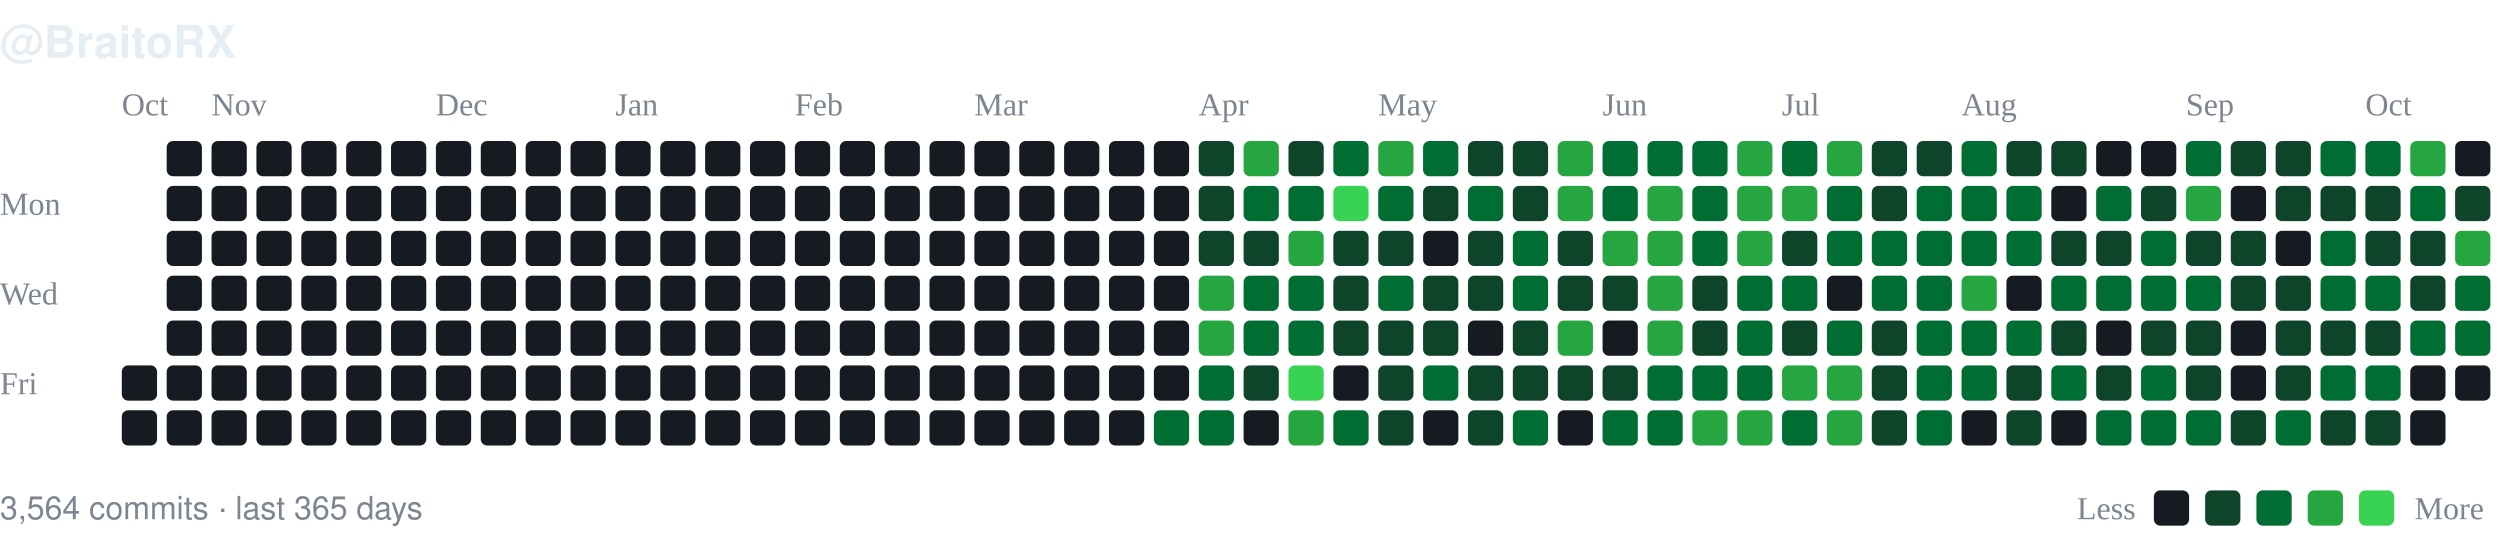
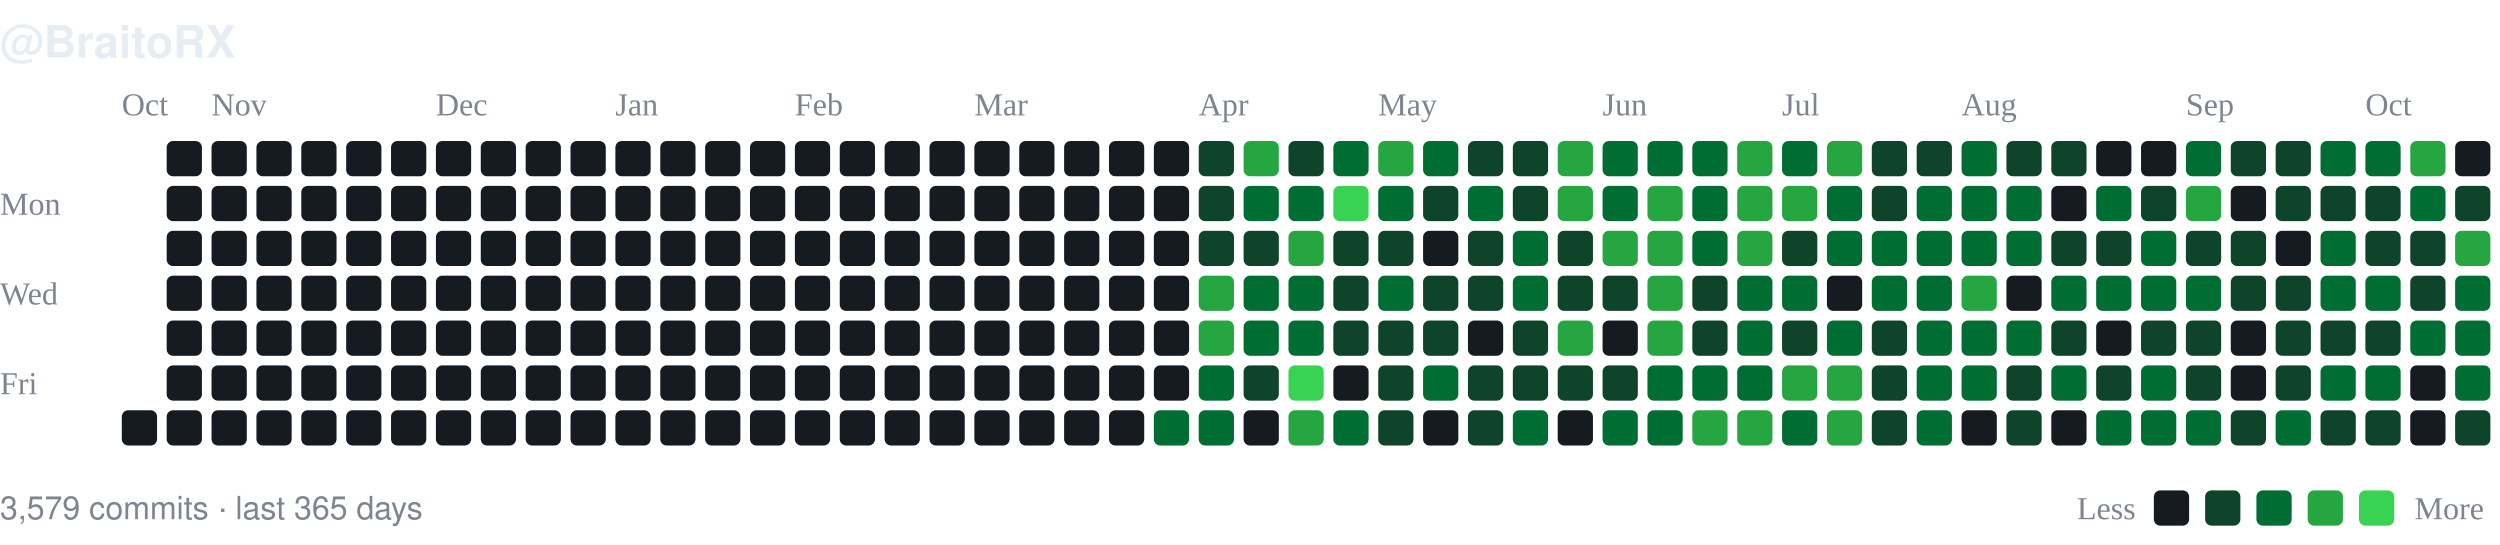
<svg xmlns="http://www.w3.org/2000/svg" width="780" height="170" viewBox="0 0 780 170" role="img">
  <text x="0" y="18" font-size="14" font-weight="600" fill="#e6edf3" font-family="ui-sans-serif,-apple-system,Segoe UI,Helvetica,Arial,sans-serif">@BraitoRX</text>
  <text x="0" y="67" font-size="10" fill="#7d8590">Mon</text>
  <text x="0" y="95" font-size="10" fill="#7d8590">Wed</text>
  <text x="0" y="123" font-size="10" fill="#7d8590">Fri</text>
  <text x="38" y="36" font-size="10" fill="#7d8590">Oct</text>
-   <rect x="38" y="114" width="11" height="11" rx="2" fill="#161b22" />
  <rect x="38" y="128" width="11" height="11" rx="2" fill="#161b22" />
  <rect x="52" y="44" width="11" height="11" rx="2" fill="#161b22" />
  <rect x="52" y="58" width="11" height="11" rx="2" fill="#161b22" />
  <rect x="52" y="72" width="11" height="11" rx="2" fill="#161b22" />
  <rect x="52" y="86" width="11" height="11" rx="2" fill="#161b22" />
  <rect x="52" y="100" width="11" height="11" rx="2" fill="#161b22" />
  <rect x="52" y="114" width="11" height="11" rx="2" fill="#161b22" />
  <rect x="52" y="128" width="11" height="11" rx="2" fill="#161b22" />
  <text x="66" y="36" font-size="10" fill="#7d8590">Nov</text>
  <rect x="66" y="44" width="11" height="11" rx="2" fill="#161b22" />
  <rect x="66" y="58" width="11" height="11" rx="2" fill="#161b22" />
  <rect x="66" y="72" width="11" height="11" rx="2" fill="#161b22" />
  <rect x="66" y="86" width="11" height="11" rx="2" fill="#161b22" />
  <rect x="66" y="100" width="11" height="11" rx="2" fill="#161b22" />
  <rect x="66" y="114" width="11" height="11" rx="2" fill="#161b22" />
  <rect x="66" y="128" width="11" height="11" rx="2" fill="#161b22" />
  <rect x="80" y="44" width="11" height="11" rx="2" fill="#161b22" />
  <rect x="80" y="58" width="11" height="11" rx="2" fill="#161b22" />
  <rect x="80" y="72" width="11" height="11" rx="2" fill="#161b22" />
  <rect x="80" y="86" width="11" height="11" rx="2" fill="#161b22" />
  <rect x="80" y="100" width="11" height="11" rx="2" fill="#161b22" />
  <rect x="80" y="114" width="11" height="11" rx="2" fill="#161b22" />
  <rect x="80" y="128" width="11" height="11" rx="2" fill="#161b22" />
  <rect x="94" y="44" width="11" height="11" rx="2" fill="#161b22" />
  <rect x="94" y="58" width="11" height="11" rx="2" fill="#161b22" />
  <rect x="94" y="72" width="11" height="11" rx="2" fill="#161b22" />
  <rect x="94" y="86" width="11" height="11" rx="2" fill="#161b22" />
  <rect x="94" y="100" width="11" height="11" rx="2" fill="#161b22" />
  <rect x="94" y="114" width="11" height="11" rx="2" fill="#161b22" />
  <rect x="94" y="128" width="11" height="11" rx="2" fill="#161b22" />
  <rect x="108" y="44" width="11" height="11" rx="2" fill="#161b22" />
  <rect x="108" y="58" width="11" height="11" rx="2" fill="#161b22" />
  <rect x="108" y="72" width="11" height="11" rx="2" fill="#161b22" />
  <rect x="108" y="86" width="11" height="11" rx="2" fill="#161b22" />
  <rect x="108" y="100" width="11" height="11" rx="2" fill="#161b22" />
  <rect x="108" y="114" width="11" height="11" rx="2" fill="#161b22" />
  <rect x="108" y="128" width="11" height="11" rx="2" fill="#161b22" />
  <rect x="122" y="44" width="11" height="11" rx="2" fill="#161b22" />
  <rect x="122" y="58" width="11" height="11" rx="2" fill="#161b22" />
  <rect x="122" y="72" width="11" height="11" rx="2" fill="#161b22" />
  <rect x="122" y="86" width="11" height="11" rx="2" fill="#161b22" />
  <rect x="122" y="100" width="11" height="11" rx="2" fill="#161b22" />
  <rect x="122" y="114" width="11" height="11" rx="2" fill="#161b22" />
  <rect x="122" y="128" width="11" height="11" rx="2" fill="#161b22" />
  <text x="136" y="36" font-size="10" fill="#7d8590">Dec</text>
  <rect x="136" y="44" width="11" height="11" rx="2" fill="#161b22" />
  <rect x="136" y="58" width="11" height="11" rx="2" fill="#161b22" />
  <rect x="136" y="72" width="11" height="11" rx="2" fill="#161b22" />
  <rect x="136" y="86" width="11" height="11" rx="2" fill="#161b22" />
  <rect x="136" y="100" width="11" height="11" rx="2" fill="#161b22" />
  <rect x="136" y="114" width="11" height="11" rx="2" fill="#161b22" />
  <rect x="136" y="128" width="11" height="11" rx="2" fill="#161b22" />
  <rect x="150" y="44" width="11" height="11" rx="2" fill="#161b22" />
  <rect x="150" y="58" width="11" height="11" rx="2" fill="#161b22" />
  <rect x="150" y="72" width="11" height="11" rx="2" fill="#161b22" />
  <rect x="150" y="86" width="11" height="11" rx="2" fill="#161b22" />
  <rect x="150" y="100" width="11" height="11" rx="2" fill="#161b22" />
  <rect x="150" y="114" width="11" height="11" rx="2" fill="#161b22" />
  <rect x="150" y="128" width="11" height="11" rx="2" fill="#161b22" />
  <rect x="164" y="44" width="11" height="11" rx="2" fill="#161b22" />
  <rect x="164" y="58" width="11" height="11" rx="2" fill="#161b22" />
  <rect x="164" y="72" width="11" height="11" rx="2" fill="#161b22" />
  <rect x="164" y="86" width="11" height="11" rx="2" fill="#161b22" />
  <rect x="164" y="100" width="11" height="11" rx="2" fill="#161b22" />
  <rect x="164" y="114" width="11" height="11" rx="2" fill="#161b22" />
  <rect x="164" y="128" width="11" height="11" rx="2" fill="#161b22" />
  <rect x="178" y="44" width="11" height="11" rx="2" fill="#161b22" />
  <rect x="178" y="58" width="11" height="11" rx="2" fill="#161b22" />
  <rect x="178" y="72" width="11" height="11" rx="2" fill="#161b22" />
  <rect x="178" y="86" width="11" height="11" rx="2" fill="#161b22" />
  <rect x="178" y="100" width="11" height="11" rx="2" fill="#161b22" />
  <rect x="178" y="114" width="11" height="11" rx="2" fill="#161b22" />
  <rect x="178" y="128" width="11" height="11" rx="2" fill="#161b22" />
  <text x="192" y="36" font-size="10" fill="#7d8590">Jan</text>
  <rect x="192" y="44" width="11" height="11" rx="2" fill="#161b22" />
  <rect x="192" y="58" width="11" height="11" rx="2" fill="#161b22" />
  <rect x="192" y="72" width="11" height="11" rx="2" fill="#161b22" />
  <rect x="192" y="86" width="11" height="11" rx="2" fill="#161b22" />
  <rect x="192" y="100" width="11" height="11" rx="2" fill="#161b22" />
  <rect x="192" y="114" width="11" height="11" rx="2" fill="#161b22" />
  <rect x="192" y="128" width="11" height="11" rx="2" fill="#161b22" />
  <rect x="206" y="44" width="11" height="11" rx="2" fill="#161b22" />
  <rect x="206" y="58" width="11" height="11" rx="2" fill="#161b22" />
  <rect x="206" y="72" width="11" height="11" rx="2" fill="#161b22" />
  <rect x="206" y="86" width="11" height="11" rx="2" fill="#161b22" />
  <rect x="206" y="100" width="11" height="11" rx="2" fill="#161b22" />
  <rect x="206" y="114" width="11" height="11" rx="2" fill="#161b22" />
  <rect x="206" y="128" width="11" height="11" rx="2" fill="#161b22" />
  <rect x="220" y="44" width="11" height="11" rx="2" fill="#161b22" />
  <rect x="220" y="58" width="11" height="11" rx="2" fill="#161b22" />
  <rect x="220" y="72" width="11" height="11" rx="2" fill="#161b22" />
  <rect x="220" y="86" width="11" height="11" rx="2" fill="#161b22" />
  <rect x="220" y="100" width="11" height="11" rx="2" fill="#161b22" />
  <rect x="220" y="114" width="11" height="11" rx="2" fill="#161b22" />
  <rect x="220" y="128" width="11" height="11" rx="2" fill="#161b22" />
  <rect x="234" y="44" width="11" height="11" rx="2" fill="#161b22" />
  <rect x="234" y="58" width="11" height="11" rx="2" fill="#161b22" />
  <rect x="234" y="72" width="11" height="11" rx="2" fill="#161b22" />
  <rect x="234" y="86" width="11" height="11" rx="2" fill="#161b22" />
  <rect x="234" y="100" width="11" height="11" rx="2" fill="#161b22" />
  <rect x="234" y="114" width="11" height="11" rx="2" fill="#161b22" />
  <rect x="234" y="128" width="11" height="11" rx="2" fill="#161b22" />
  <text x="248" y="36" font-size="10" fill="#7d8590">Feb</text>
  <rect x="248" y="44" width="11" height="11" rx="2" fill="#161b22" />
  <rect x="248" y="58" width="11" height="11" rx="2" fill="#161b22" />
  <rect x="248" y="72" width="11" height="11" rx="2" fill="#161b22" />
  <rect x="248" y="86" width="11" height="11" rx="2" fill="#161b22" />
  <rect x="248" y="100" width="11" height="11" rx="2" fill="#161b22" />
  <rect x="248" y="114" width="11" height="11" rx="2" fill="#161b22" />
  <rect x="248" y="128" width="11" height="11" rx="2" fill="#161b22" />
  <rect x="262" y="44" width="11" height="11" rx="2" fill="#161b22" />
  <rect x="262" y="58" width="11" height="11" rx="2" fill="#161b22" />
  <rect x="262" y="72" width="11" height="11" rx="2" fill="#161b22" />
  <rect x="262" y="86" width="11" height="11" rx="2" fill="#161b22" />
  <rect x="262" y="100" width="11" height="11" rx="2" fill="#161b22" />
  <rect x="262" y="114" width="11" height="11" rx="2" fill="#161b22" />
  <rect x="262" y="128" width="11" height="11" rx="2" fill="#161b22" />
  <rect x="276" y="44" width="11" height="11" rx="2" fill="#161b22" />
  <rect x="276" y="58" width="11" height="11" rx="2" fill="#161b22" />
  <rect x="276" y="72" width="11" height="11" rx="2" fill="#161b22" />
  <rect x="276" y="86" width="11" height="11" rx="2" fill="#161b22" />
  <rect x="276" y="100" width="11" height="11" rx="2" fill="#161b22" />
  <rect x="276" y="114" width="11" height="11" rx="2" fill="#161b22" />
  <rect x="276" y="128" width="11" height="11" rx="2" fill="#161b22" />
  <rect x="290" y="44" width="11" height="11" rx="2" fill="#161b22" />
  <rect x="290" y="58" width="11" height="11" rx="2" fill="#161b22" />
  <rect x="290" y="72" width="11" height="11" rx="2" fill="#161b22" />
  <rect x="290" y="86" width="11" height="11" rx="2" fill="#161b22" />
  <rect x="290" y="100" width="11" height="11" rx="2" fill="#161b22" />
  <rect x="290" y="114" width="11" height="11" rx="2" fill="#161b22" />
  <rect x="290" y="128" width="11" height="11" rx="2" fill="#161b22" />
  <text x="304" y="36" font-size="10" fill="#7d8590">Mar</text>
  <rect x="304" y="44" width="11" height="11" rx="2" fill="#161b22" />
  <rect x="304" y="58" width="11" height="11" rx="2" fill="#161b22" />
  <rect x="304" y="72" width="11" height="11" rx="2" fill="#161b22" />
  <rect x="304" y="86" width="11" height="11" rx="2" fill="#161b22" />
  <rect x="304" y="100" width="11" height="11" rx="2" fill="#161b22" />
  <rect x="304" y="114" width="11" height="11" rx="2" fill="#161b22" />
  <rect x="304" y="128" width="11" height="11" rx="2" fill="#161b22" />
  <rect x="318" y="44" width="11" height="11" rx="2" fill="#161b22" />
  <rect x="318" y="58" width="11" height="11" rx="2" fill="#161b22" />
  <rect x="318" y="72" width="11" height="11" rx="2" fill="#161b22" />
  <rect x="318" y="86" width="11" height="11" rx="2" fill="#161b22" />
  <rect x="318" y="100" width="11" height="11" rx="2" fill="#161b22" />
  <rect x="318" y="114" width="11" height="11" rx="2" fill="#161b22" />
  <rect x="318" y="128" width="11" height="11" rx="2" fill="#161b22" />
  <rect x="332" y="44" width="11" height="11" rx="2" fill="#161b22" />
  <rect x="332" y="58" width="11" height="11" rx="2" fill="#161b22" />
  <rect x="332" y="72" width="11" height="11" rx="2" fill="#161b22" />
  <rect x="332" y="86" width="11" height="11" rx="2" fill="#161b22" />
  <rect x="332" y="100" width="11" height="11" rx="2" fill="#161b22" />
  <rect x="332" y="114" width="11" height="11" rx="2" fill="#161b22" />
  <rect x="332" y="128" width="11" height="11" rx="2" fill="#161b22" />
  <rect x="346" y="44" width="11" height="11" rx="2" fill="#161b22" />
  <rect x="346" y="58" width="11" height="11" rx="2" fill="#161b22" />
  <rect x="346" y="72" width="11" height="11" rx="2" fill="#161b22" />
  <rect x="346" y="86" width="11" height="11" rx="2" fill="#161b22" />
  <rect x="346" y="100" width="11" height="11" rx="2" fill="#161b22" />
  <rect x="346" y="114" width="11" height="11" rx="2" fill="#161b22" />
  <rect x="346" y="128" width="11" height="11" rx="2" fill="#161b22" />
  <rect x="360" y="44" width="11" height="11" rx="2" fill="#161b22" />
  <rect x="360" y="58" width="11" height="11" rx="2" fill="#161b22" />
  <rect x="360" y="72" width="11" height="11" rx="2" fill="#161b22" />
  <rect x="360" y="86" width="11" height="11" rx="2" fill="#161b22" />
  <rect x="360" y="100" width="11" height="11" rx="2" fill="#161b22" />
  <rect x="360" y="114" width="11" height="11" rx="2" fill="#161b22" />
  <rect x="360" y="128" width="11" height="11" rx="2" fill="#006d32" />
  <text x="374" y="36" font-size="10" fill="#7d8590">Apr</text>
  <rect x="374" y="44" width="11" height="11" rx="2" fill="#0e4429" />
  <rect x="374" y="58" width="11" height="11" rx="2" fill="#0e4429" />
  <rect x="374" y="72" width="11" height="11" rx="2" fill="#0e4429" />
  <rect x="374" y="86" width="11" height="11" rx="2" fill="#26a641" />
  <rect x="374" y="100" width="11" height="11" rx="2" fill="#26a641" />
  <rect x="374" y="114" width="11" height="11" rx="2" fill="#006d32" />
  <rect x="374" y="128" width="11" height="11" rx="2" fill="#006d32" />
  <rect x="388" y="44" width="11" height="11" rx="2" fill="#26a641" />
  <rect x="388" y="58" width="11" height="11" rx="2" fill="#006d32" />
  <rect x="388" y="72" width="11" height="11" rx="2" fill="#0e4429" />
  <rect x="388" y="86" width="11" height="11" rx="2" fill="#006d32" />
  <rect x="388" y="100" width="11" height="11" rx="2" fill="#006d32" />
  <rect x="388" y="114" width="11" height="11" rx="2" fill="#0e4429" />
  <rect x="388" y="128" width="11" height="11" rx="2" fill="#161b22" />
  <rect x="402" y="44" width="11" height="11" rx="2" fill="#0e4429" />
  <rect x="402" y="58" width="11" height="11" rx="2" fill="#006d32" />
  <rect x="402" y="72" width="11" height="11" rx="2" fill="#26a641" />
  <rect x="402" y="86" width="11" height="11" rx="2" fill="#006d32" />
  <rect x="402" y="100" width="11" height="11" rx="2" fill="#006d32" />
  <rect x="402" y="114" width="11" height="11" rx="2" fill="#39d353" />
  <rect x="402" y="128" width="11" height="11" rx="2" fill="#26a641" />
  <rect x="416" y="44" width="11" height="11" rx="2" fill="#006d32" />
  <rect x="416" y="58" width="11" height="11" rx="2" fill="#39d353" />
  <rect x="416" y="72" width="11" height="11" rx="2" fill="#0e4429" />
  <rect x="416" y="86" width="11" height="11" rx="2" fill="#0e4429" />
  <rect x="416" y="100" width="11" height="11" rx="2" fill="#0e4429" />
  <rect x="416" y="114" width="11" height="11" rx="2" fill="#161b22" />
  <rect x="416" y="128" width="11" height="11" rx="2" fill="#006d32" />
  <text x="430" y="36" font-size="10" fill="#7d8590">May</text>
  <rect x="430" y="44" width="11" height="11" rx="2" fill="#26a641" />
  <rect x="430" y="58" width="11" height="11" rx="2" fill="#006d32" />
  <rect x="430" y="72" width="11" height="11" rx="2" fill="#0e4429" />
  <rect x="430" y="86" width="11" height="11" rx="2" fill="#006d32" />
  <rect x="430" y="100" width="11" height="11" rx="2" fill="#0e4429" />
  <rect x="430" y="114" width="11" height="11" rx="2" fill="#0e4429" />
  <rect x="430" y="128" width="11" height="11" rx="2" fill="#0e4429" />
  <rect x="444" y="44" width="11" height="11" rx="2" fill="#006d32" />
  <rect x="444" y="58" width="11" height="11" rx="2" fill="#0e4429" />
  <rect x="444" y="72" width="11" height="11" rx="2" fill="#161b22" />
  <rect x="444" y="86" width="11" height="11" rx="2" fill="#0e4429" />
  <rect x="444" y="100" width="11" height="11" rx="2" fill="#0e4429" />
  <rect x="444" y="114" width="11" height="11" rx="2" fill="#006d32" />
  <rect x="444" y="128" width="11" height="11" rx="2" fill="#161b22" />
  <rect x="458" y="44" width="11" height="11" rx="2" fill="#0e4429" />
  <rect x="458" y="58" width="11" height="11" rx="2" fill="#006d32" />
  <rect x="458" y="72" width="11" height="11" rx="2" fill="#0e4429" />
  <rect x="458" y="86" width="11" height="11" rx="2" fill="#0e4429" />
  <rect x="458" y="100" width="11" height="11" rx="2" fill="#161b22" />
  <rect x="458" y="114" width="11" height="11" rx="2" fill="#0e4429" />
  <rect x="458" y="128" width="11" height="11" rx="2" fill="#0e4429" />
  <rect x="472" y="44" width="11" height="11" rx="2" fill="#0e4429" />
  <rect x="472" y="58" width="11" height="11" rx="2" fill="#0e4429" />
  <rect x="472" y="72" width="11" height="11" rx="2" fill="#006d32" />
  <rect x="472" y="86" width="11" height="11" rx="2" fill="#006d32" />
  <rect x="472" y="100" width="11" height="11" rx="2" fill="#0e4429" />
  <rect x="472" y="114" width="11" height="11" rx="2" fill="#0e4429" />
  <rect x="472" y="128" width="11" height="11" rx="2" fill="#006d32" />
  <rect x="486" y="44" width="11" height="11" rx="2" fill="#26a641" />
  <rect x="486" y="58" width="11" height="11" rx="2" fill="#26a641" />
  <rect x="486" y="72" width="11" height="11" rx="2" fill="#0e4429" />
  <rect x="486" y="86" width="11" height="11" rx="2" fill="#0e4429" />
  <rect x="486" y="100" width="11" height="11" rx="2" fill="#26a641" />
  <rect x="486" y="114" width="11" height="11" rx="2" fill="#0e4429" />
  <rect x="486" y="128" width="11" height="11" rx="2" fill="#161b22" />
  <text x="500" y="36" font-size="10" fill="#7d8590">Jun</text>
  <rect x="500" y="44" width="11" height="11" rx="2" fill="#006d32" />
  <rect x="500" y="58" width="11" height="11" rx="2" fill="#006d32" />
  <rect x="500" y="72" width="11" height="11" rx="2" fill="#26a641" />
  <rect x="500" y="86" width="11" height="11" rx="2" fill="#0e4429" />
  <rect x="500" y="100" width="11" height="11" rx="2" fill="#161b22" />
  <rect x="500" y="114" width="11" height="11" rx="2" fill="#0e4429" />
  <rect x="500" y="128" width="11" height="11" rx="2" fill="#006d32" />
  <rect x="514" y="44" width="11" height="11" rx="2" fill="#006d32" />
  <rect x="514" y="58" width="11" height="11" rx="2" fill="#26a641" />
  <rect x="514" y="72" width="11" height="11" rx="2" fill="#26a641" />
  <rect x="514" y="86" width="11" height="11" rx="2" fill="#26a641" />
  <rect x="514" y="100" width="11" height="11" rx="2" fill="#26a641" />
  <rect x="514" y="114" width="11" height="11" rx="2" fill="#006d32" />
  <rect x="514" y="128" width="11" height="11" rx="2" fill="#006d32" />
  <rect x="528" y="44" width="11" height="11" rx="2" fill="#006d32" />
  <rect x="528" y="58" width="11" height="11" rx="2" fill="#006d32" />
  <rect x="528" y="72" width="11" height="11" rx="2" fill="#006d32" />
  <rect x="528" y="86" width="11" height="11" rx="2" fill="#0e4429" />
  <rect x="528" y="100" width="11" height="11" rx="2" fill="#0e4429" />
  <rect x="528" y="114" width="11" height="11" rx="2" fill="#006d32" />
  <rect x="528" y="128" width="11" height="11" rx="2" fill="#26a641" />
  <rect x="542" y="44" width="11" height="11" rx="2" fill="#26a641" />
  <rect x="542" y="58" width="11" height="11" rx="2" fill="#26a641" />
  <rect x="542" y="72" width="11" height="11" rx="2" fill="#26a641" />
  <rect x="542" y="86" width="11" height="11" rx="2" fill="#006d32" />
  <rect x="542" y="100" width="11" height="11" rx="2" fill="#006d32" />
  <rect x="542" y="114" width="11" height="11" rx="2" fill="#006d32" />
  <rect x="542" y="128" width="11" height="11" rx="2" fill="#26a641" />
  <text x="556" y="36" font-size="10" fill="#7d8590">Jul</text>
  <rect x="556" y="44" width="11" height="11" rx="2" fill="#006d32" />
  <rect x="556" y="58" width="11" height="11" rx="2" fill="#26a641" />
  <rect x="556" y="72" width="11" height="11" rx="2" fill="#0e4429" />
  <rect x="556" y="86" width="11" height="11" rx="2" fill="#006d32" />
  <rect x="556" y="100" width="11" height="11" rx="2" fill="#0e4429" />
  <rect x="556" y="114" width="11" height="11" rx="2" fill="#26a641" />
  <rect x="556" y="128" width="11" height="11" rx="2" fill="#006d32" />
  <rect x="570" y="44" width="11" height="11" rx="2" fill="#26a641" />
  <rect x="570" y="58" width="11" height="11" rx="2" fill="#006d32" />
  <rect x="570" y="72" width="11" height="11" rx="2" fill="#006d32" />
  <rect x="570" y="86" width="11" height="11" rx="2" fill="#161b22" />
  <rect x="570" y="100" width="11" height="11" rx="2" fill="#006d32" />
  <rect x="570" y="114" width="11" height="11" rx="2" fill="#26a641" />
  <rect x="570" y="128" width="11" height="11" rx="2" fill="#26a641" />
  <rect x="584" y="44" width="11" height="11" rx="2" fill="#0e4429" />
  <rect x="584" y="58" width="11" height="11" rx="2" fill="#0e4429" />
  <rect x="584" y="72" width="11" height="11" rx="2" fill="#006d32" />
  <rect x="584" y="86" width="11" height="11" rx="2" fill="#006d32" />
  <rect x="584" y="100" width="11" height="11" rx="2" fill="#0e4429" />
  <rect x="584" y="114" width="11" height="11" rx="2" fill="#0e4429" />
  <rect x="584" y="128" width="11" height="11" rx="2" fill="#0e4429" />
  <rect x="598" y="44" width="11" height="11" rx="2" fill="#0e4429" />
  <rect x="598" y="58" width="11" height="11" rx="2" fill="#006d32" />
  <rect x="598" y="72" width="11" height="11" rx="2" fill="#006d32" />
  <rect x="598" y="86" width="11" height="11" rx="2" fill="#006d32" />
  <rect x="598" y="100" width="11" height="11" rx="2" fill="#006d32" />
  <rect x="598" y="114" width="11" height="11" rx="2" fill="#006d32" />
  <rect x="598" y="128" width="11" height="11" rx="2" fill="#006d32" />
  <text x="612" y="36" font-size="10" fill="#7d8590">Aug</text>
  <rect x="612" y="44" width="11" height="11" rx="2" fill="#006d32" />
  <rect x="612" y="58" width="11" height="11" rx="2" fill="#006d32" />
  <rect x="612" y="72" width="11" height="11" rx="2" fill="#006d32" />
  <rect x="612" y="86" width="11" height="11" rx="2" fill="#26a641" />
  <rect x="612" y="100" width="11" height="11" rx="2" fill="#006d32" />
  <rect x="612" y="114" width="11" height="11" rx="2" fill="#006d32" />
  <rect x="612" y="128" width="11" height="11" rx="2" fill="#161b22" />
  <rect x="626" y="44" width="11" height="11" rx="2" fill="#0e4429" />
  <rect x="626" y="58" width="11" height="11" rx="2" fill="#006d32" />
  <rect x="626" y="72" width="11" height="11" rx="2" fill="#006d32" />
  <rect x="626" y="86" width="11" height="11" rx="2" fill="#161b22" />
  <rect x="626" y="100" width="11" height="11" rx="2" fill="#006d32" />
  <rect x="626" y="114" width="11" height="11" rx="2" fill="#0e4429" />
  <rect x="626" y="128" width="11" height="11" rx="2" fill="#0e4429" />
  <rect x="640" y="44" width="11" height="11" rx="2" fill="#0e4429" />
  <rect x="640" y="58" width="11" height="11" rx="2" fill="#161b22" />
  <rect x="640" y="72" width="11" height="11" rx="2" fill="#0e4429" />
  <rect x="640" y="86" width="11" height="11" rx="2" fill="#006d32" />
  <rect x="640" y="100" width="11" height="11" rx="2" fill="#0e4429" />
  <rect x="640" y="114" width="11" height="11" rx="2" fill="#006d32" />
  <rect x="640" y="128" width="11" height="11" rx="2" fill="#161b22" />
  <rect x="654" y="44" width="11" height="11" rx="2" fill="#161b22" />
  <rect x="654" y="58" width="11" height="11" rx="2" fill="#006d32" />
  <rect x="654" y="72" width="11" height="11" rx="2" fill="#0e4429" />
  <rect x="654" y="86" width="11" height="11" rx="2" fill="#006d32" />
  <rect x="654" y="100" width="11" height="11" rx="2" fill="#161b22" />
  <rect x="654" y="114" width="11" height="11" rx="2" fill="#0e4429" />
  <rect x="654" y="128" width="11" height="11" rx="2" fill="#006d32" />
  <rect x="668" y="44" width="11" height="11" rx="2" fill="#161b22" />
  <rect x="668" y="58" width="11" height="11" rx="2" fill="#0e4429" />
  <rect x="668" y="72" width="11" height="11" rx="2" fill="#006d32" />
  <rect x="668" y="86" width="11" height="11" rx="2" fill="#006d32" />
  <rect x="668" y="100" width="11" height="11" rx="2" fill="#0e4429" />
  <rect x="668" y="114" width="11" height="11" rx="2" fill="#006d32" />
  <rect x="668" y="128" width="11" height="11" rx="2" fill="#006d32" />
  <text x="682" y="36" font-size="10" fill="#7d8590">Sep</text>
  <rect x="682" y="44" width="11" height="11" rx="2" fill="#006d32" />
  <rect x="682" y="58" width="11" height="11" rx="2" fill="#26a641" />
  <rect x="682" y="72" width="11" height="11" rx="2" fill="#0e4429" />
  <rect x="682" y="86" width="11" height="11" rx="2" fill="#006d32" />
  <rect x="682" y="100" width="11" height="11" rx="2" fill="#0e4429" />
  <rect x="682" y="114" width="11" height="11" rx="2" fill="#0e4429" />
  <rect x="682" y="128" width="11" height="11" rx="2" fill="#006d32" />
  <rect x="696" y="44" width="11" height="11" rx="2" fill="#0e4429" />
  <rect x="696" y="58" width="11" height="11" rx="2" fill="#161b22" />
  <rect x="696" y="72" width="11" height="11" rx="2" fill="#0e4429" />
  <rect x="696" y="86" width="11" height="11" rx="2" fill="#0e4429" />
  <rect x="696" y="100" width="11" height="11" rx="2" fill="#161b22" />
  <rect x="696" y="114" width="11" height="11" rx="2" fill="#161b22" />
  <rect x="696" y="128" width="11" height="11" rx="2" fill="#0e4429" />
  <rect x="710" y="44" width="11" height="11" rx="2" fill="#0e4429" />
  <rect x="710" y="58" width="11" height="11" rx="2" fill="#0e4429" />
  <rect x="710" y="72" width="11" height="11" rx="2" fill="#161b22" />
  <rect x="710" y="86" width="11" height="11" rx="2" fill="#0e4429" />
  <rect x="710" y="100" width="11" height="11" rx="2" fill="#0e4429" />
  <rect x="710" y="114" width="11" height="11" rx="2" fill="#0e4429" />
  <rect x="710" y="128" width="11" height="11" rx="2" fill="#006d32" />
  <rect x="724" y="44" width="11" height="11" rx="2" fill="#006d32" />
  <rect x="724" y="58" width="11" height="11" rx="2" fill="#0e4429" />
  <rect x="724" y="72" width="11" height="11" rx="2" fill="#006d32" />
  <rect x="724" y="86" width="11" height="11" rx="2" fill="#006d32" />
  <rect x="724" y="100" width="11" height="11" rx="2" fill="#0e4429" />
  <rect x="724" y="114" width="11" height="11" rx="2" fill="#006d32" />
  <rect x="724" y="128" width="11" height="11" rx="2" fill="#0e4429" />
  <text x="738" y="36" font-size="10" fill="#7d8590">Oct</text>
  <rect x="738" y="44" width="11" height="11" rx="2" fill="#006d32" />
  <rect x="738" y="58" width="11" height="11" rx="2" fill="#0e4429" />
  <rect x="738" y="72" width="11" height="11" rx="2" fill="#0e4429" />
  <rect x="738" y="86" width="11" height="11" rx="2" fill="#006d32" />
  <rect x="738" y="100" width="11" height="11" rx="2" fill="#0e4429" />
  <rect x="738" y="114" width="11" height="11" rx="2" fill="#006d32" />
  <rect x="738" y="128" width="11" height="11" rx="2" fill="#0e4429" />
  <rect x="752" y="44" width="11" height="11" rx="2" fill="#26a641" />
  <rect x="752" y="58" width="11" height="11" rx="2" fill="#006d32" />
  <rect x="752" y="72" width="11" height="11" rx="2" fill="#0e4429" />
  <rect x="752" y="86" width="11" height="11" rx="2" fill="#0e4429" />
  <rect x="752" y="100" width="11" height="11" rx="2" fill="#006d32" />
  <rect x="752" y="114" width="11" height="11" rx="2" fill="#161b22" />
  <rect x="752" y="128" width="11" height="11" rx="2" fill="#161b22" />
  <rect x="766" y="44" width="11" height="11" rx="2" fill="#161b22" />
  <rect x="766" y="58" width="11" height="11" rx="2" fill="#0e4429" />
  <rect x="766" y="72" width="11" height="11" rx="2" fill="#26a641" />
  <rect x="766" y="86" width="11" height="11" rx="2" fill="#006d32" />
  <rect x="766" y="100" width="11" height="11" rx="2" fill="#006d32" />
-   <rect x="766" y="114" width="11" height="11" rx="2" fill="#161b22" />
+   <rect x="766" y="114" width="11" height="11" rx="2" fill="#006d32" />
+   <rect x="766" y="128" width="11" height="11" rx="2" fill="#0e4429" />
  <text x="648" y="162" font-size="10" fill="#7d8590">Less</text>
  <rect x="672" y="153" width="11" height="11" rx="2" fill="#161b22" />
  <rect x="688" y="153" width="11" height="11" rx="2" fill="#0e4429" />
  <rect x="704" y="153" width="11" height="11" rx="2" fill="#006d32" />
  <rect x="720" y="153" width="11" height="11" rx="2" fill="#26a641" />
  <rect x="736" y="153" width="11" height="11" rx="2" fill="#39d353" />
  <text x="775" y="162" font-size="10" fill="#7d8590" text-anchor="end">More</text>
-   <text x="0" y="162" font-size="10" fill="#7d8590" font-family="ui-sans-serif,-apple-system,Segoe UI,Helvetica,Arial,sans-serif">3,564 commits · last 365 days</text>
+   <text x="0" y="162" font-size="10" fill="#7d8590" font-family="ui-sans-serif,-apple-system,Segoe UI,Helvetica,Arial,sans-serif">3,579 commits · last 365 days</text>
</svg>
